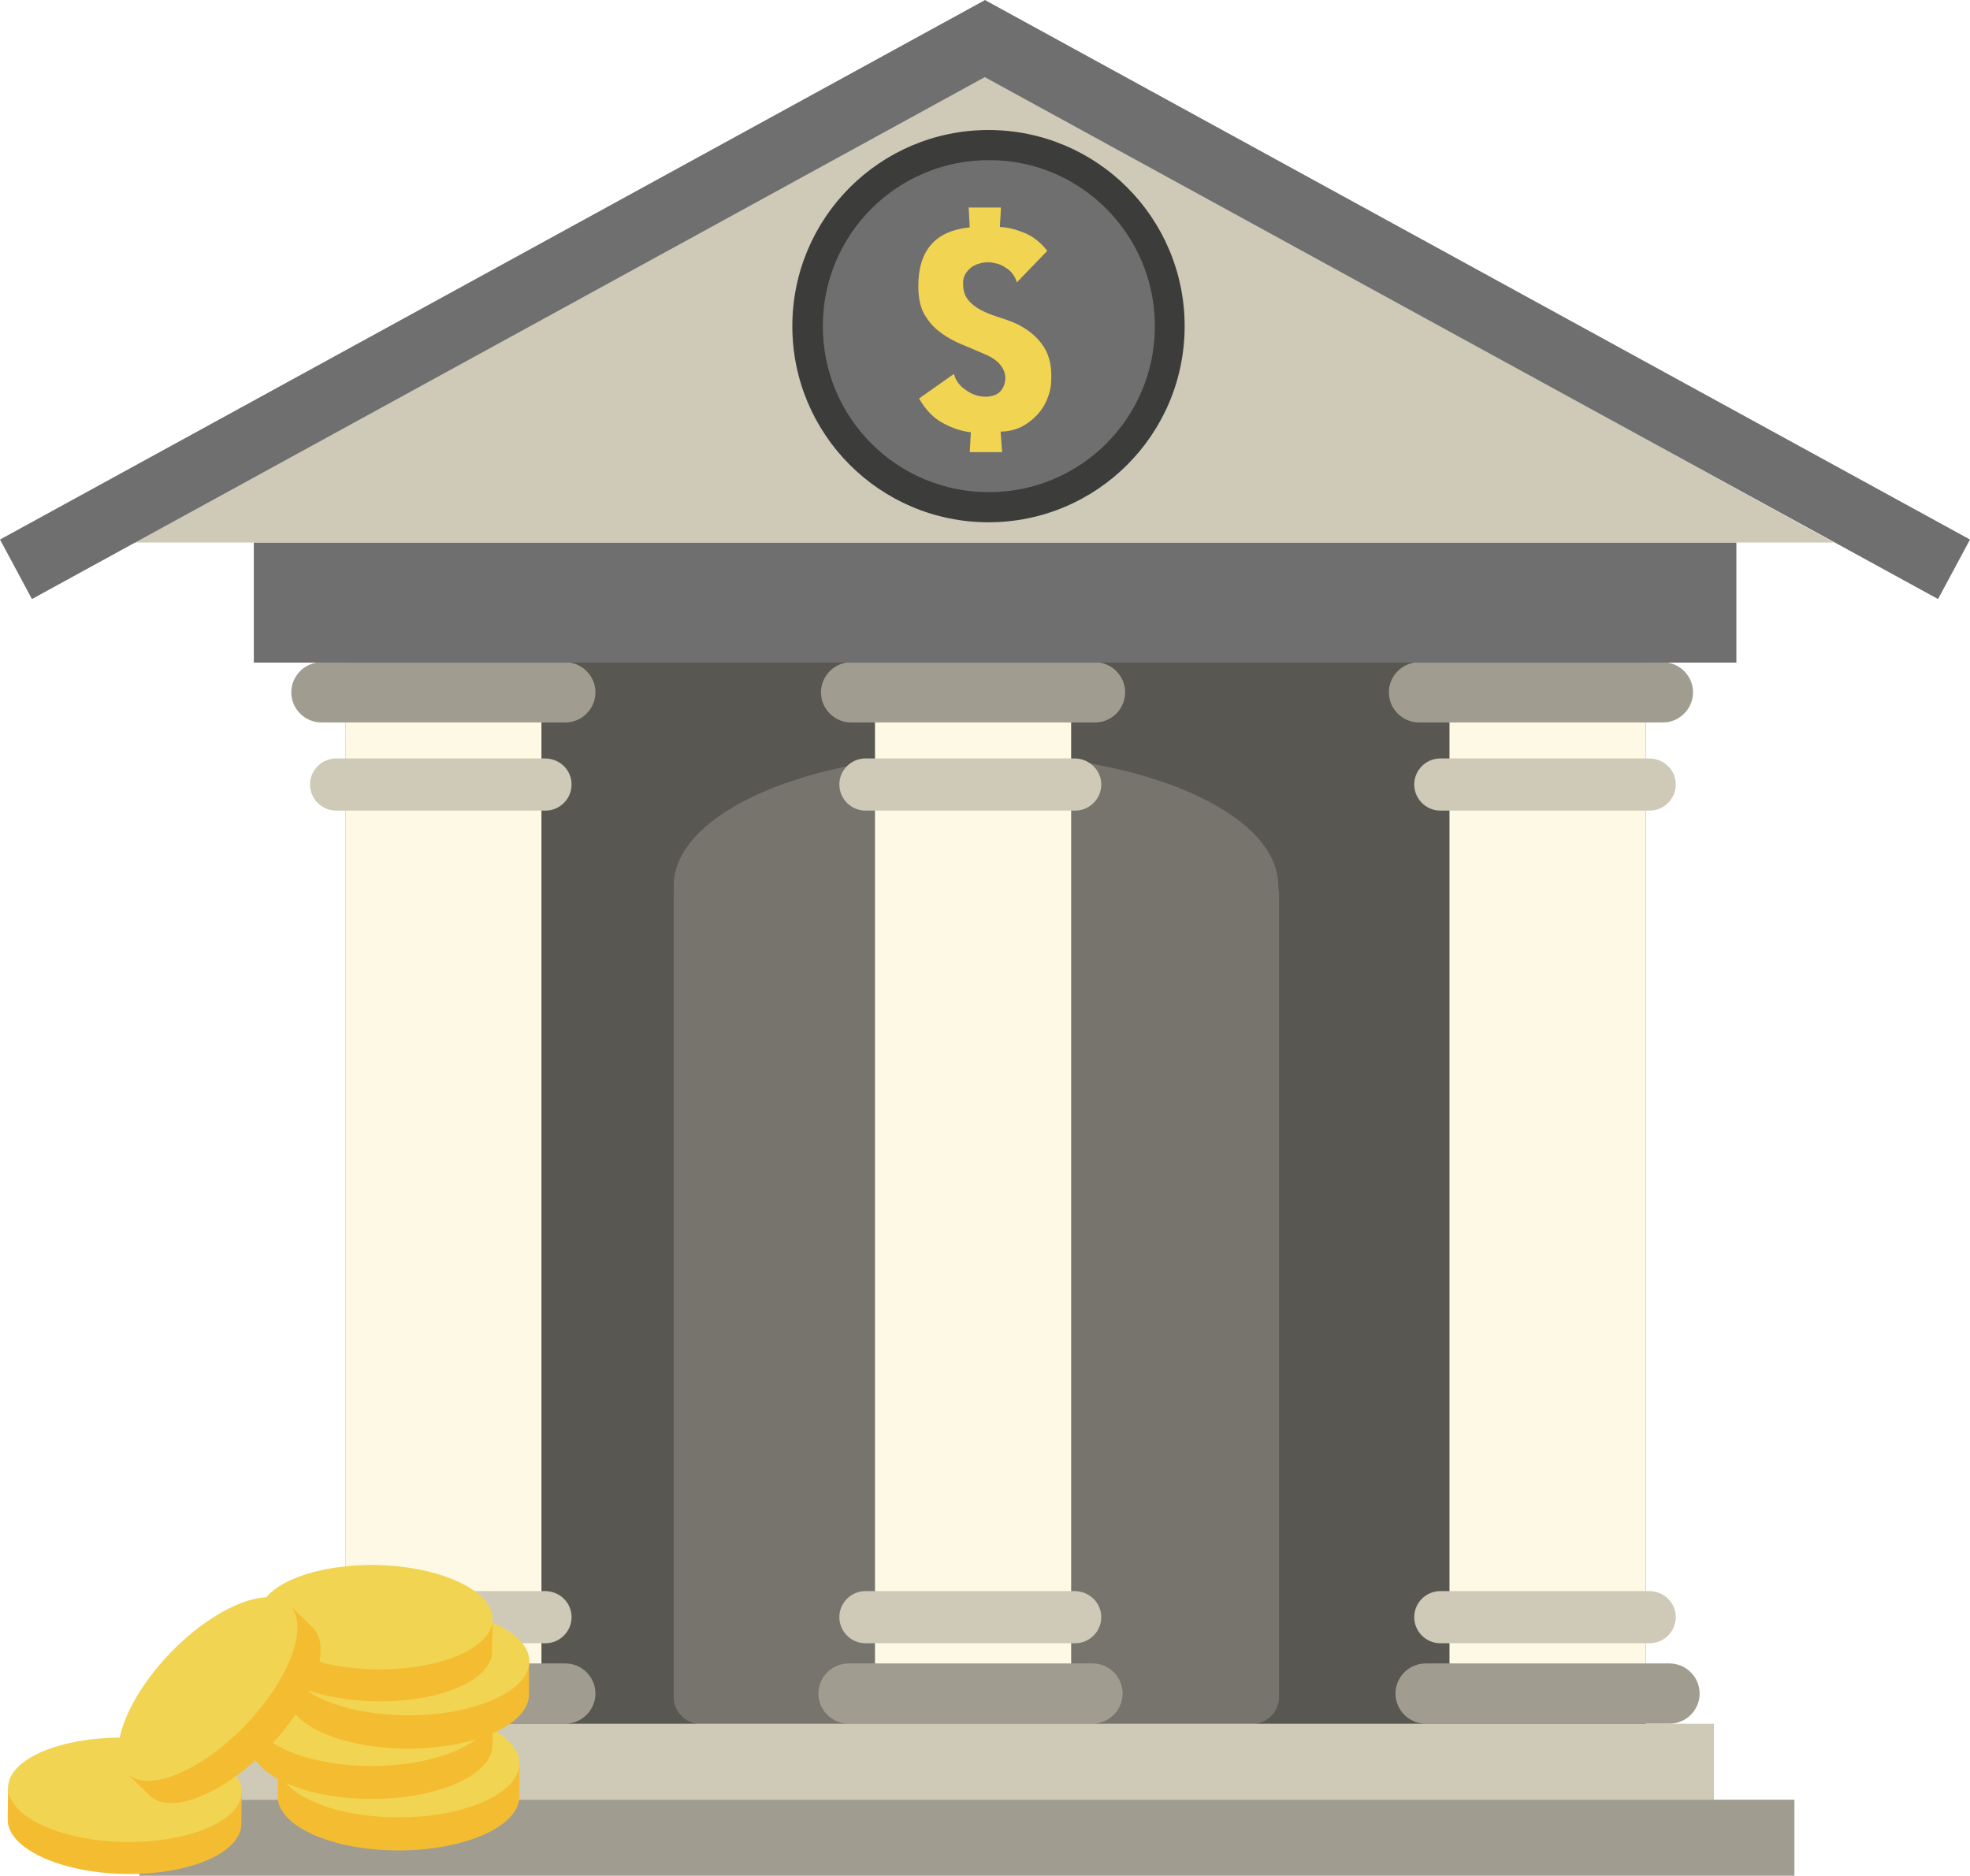
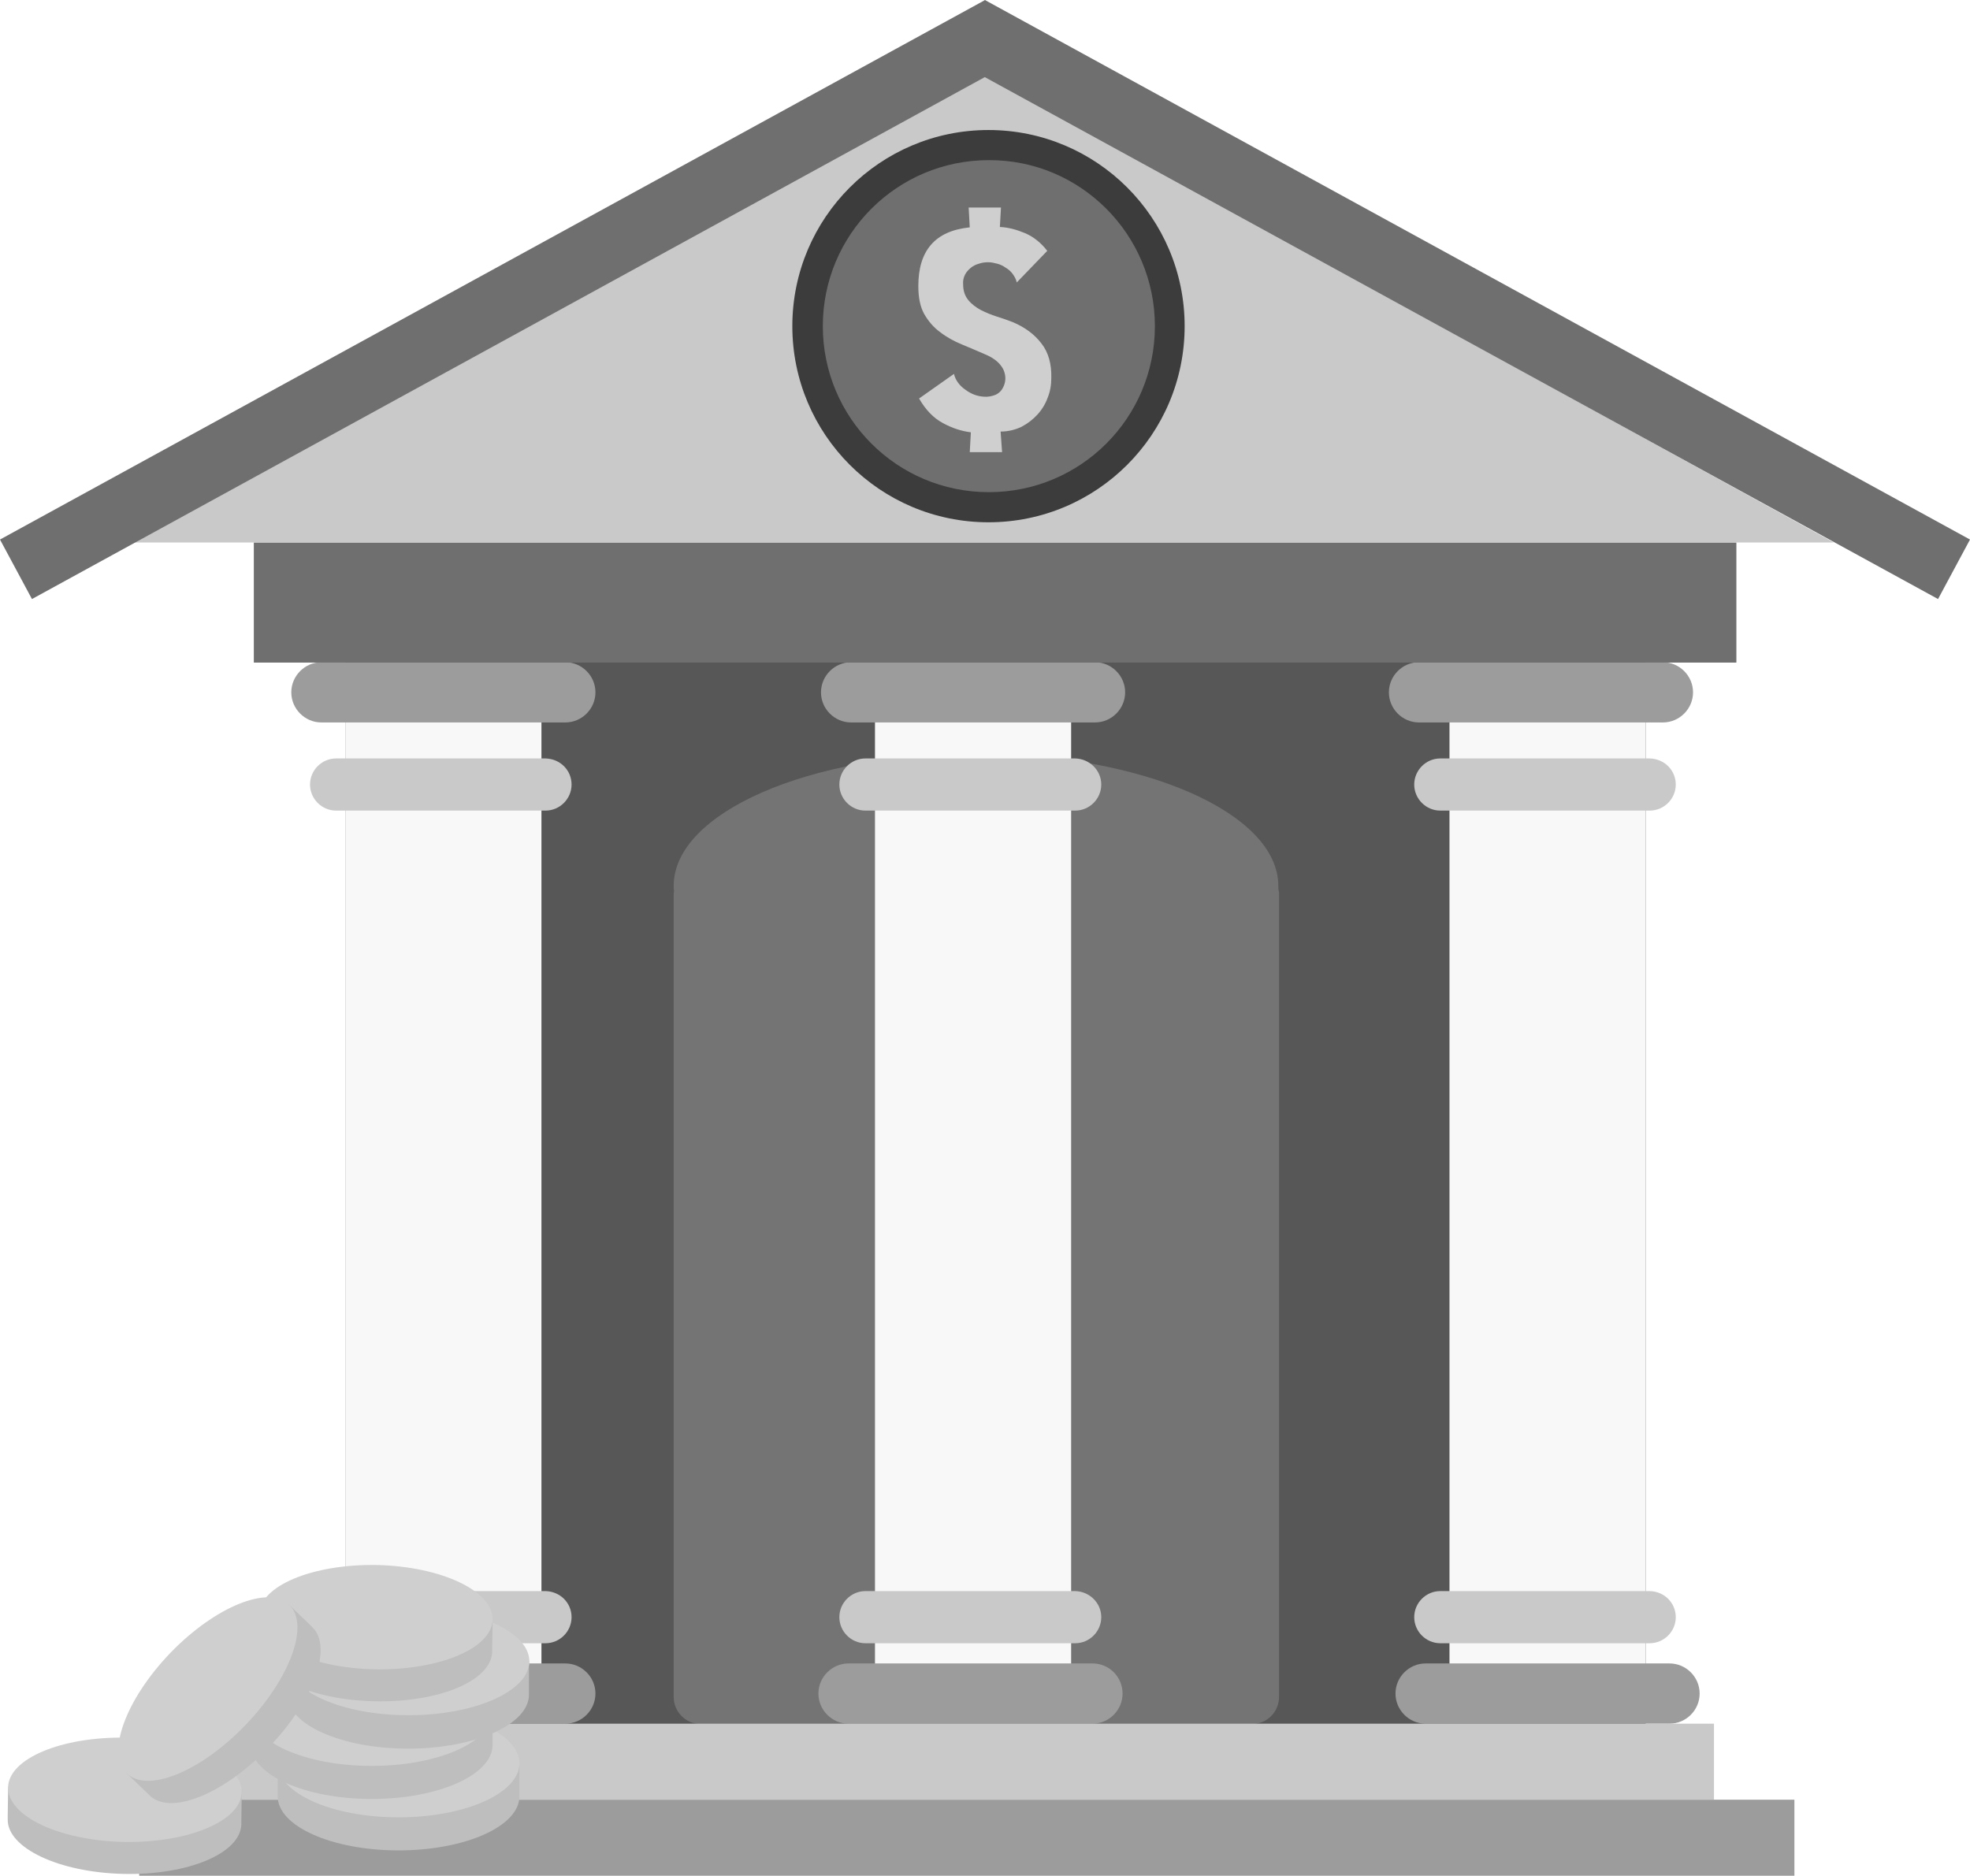
- <svg xmlns="http://www.w3.org/2000/svg" version="1.1" id="Layer_1" x="0px" y="0px" viewBox="0 0 536.3 510.7" style="enable-background:new 0 0 536.3 510.7;" xml:space="preserve">
+ <svg xmlns="http://www.w3.org/2000/svg" version="1.1" id="Layer_1" x="0px" y="0px" viewBox="-371 145.3 536.3 510.7" style="enable-background:new -371 145.3 536.3 510.7;" xml:space="preserve">
  <style type="text/css">
- 	.st0{fill:#595751;}
- 	.st1{fill:#77746E;}
- 	.st2{fill:#FEF9E5;}
- 	.st3{fill:#CECAB7;}
- 	.st4{fill:#A09D90;}
- 	.st5{fill:#706F6F;}
- 	.st6{fill:#3C3C3B;}
- 	.st7{fill:#F2D453;}
- 	.st8{fill:#F4BD31;}
+ 	.st0{fill:#575757;}
+ 	.st1{fill:#747474;}
+ 	.st2{fill:#F8F8F8;}
+ 	.st3{fill:#C9C9C9;}
+ 	.st4{fill:#9C9C9C;}
+ 	.st5{fill:#6F6F6F;}
+ 	.st6{fill:#3C3C3C;}
+ 	.st7{fill:#CFCFCF;}
+ 	.st8{fill:#BEBEBE;}
</style>
  <g id="Bank">
    <g id="Building_20_">
      <g id="XMLID_144_">
-         <rect id="XMLID_145_" x="94" y="171.7" class="st0" width="354" height="303.6" />
+         <rect id="XMLID_145_" x="-277" y="317" class="st0" width="354" height="303.6" />
      </g>
      <g id="XMLID_142_">
-         <path id="XMLID_143_" class="st1" d="M348,241.2c0-19.9-36.9-36-82.3-36c-45.5,0-82.3,16.1-82.3,36c0,0.4,0,0.9,0.1,1.3     c0,0.3-0.1,0.6-0.1,0.9V462c0,4.1,3.3,7.4,7.4,7.4h150c4.1,0,7.4-3.3,7.4-7.4V243.4c0-0.3,0-0.6-0.1-0.9     C348,242.1,348,241.6,348,241.2z" />
+         <path id="XMLID_143_" class="st1" d="M-23,386.5c0-19.9-36.9-36-82.3-36c-45.5,0-82.3,16.1-82.3,36c0,0.4,0,0.9,0.1,1.3     c0,0.3-0.1,0.6-0.1,0.9v218.6c0,4.1,3.3,7.4,7.4,7.4h150c4.1,0,7.4-3.3,7.4-7.4V388.7c0-0.3,0-0.6-0.1-0.9     C-23,387.4-23,386.9-23,386.5z" />
      </g>
      <g id="XMLID_140_">
-         <rect id="XMLID_141_" x="94" y="193.3" class="st2" width="53.4" height="269.5" />
+         <rect id="XMLID_141_" x="-277" y="338.6" class="st2" width="53.4" height="269.5" />
      </g>
      <g id="XMLID_138_">
-         <rect id="XMLID_139_" x="238.2" y="193.3" class="st2" width="53.4" height="269.5" />
+         <rect id="XMLID_139_" x="-132.8" y="338.6" class="st2" width="53.4" height="269.5" />
      </g>
      <g id="XMLID_136_">
-         <rect id="XMLID_137_" x="394.6" y="193.3" class="st2" width="53.4" height="269.5" />
+         <rect id="XMLID_137_" x="23.6" y="338.6" class="st2" width="53.4" height="269.5" />
      </g>
      <g id="XMLID_134_">
-         <path id="XMLID_135_" class="st3" d="M155.6,213.6c0,3.9-3.2,7.1-7.1,7.1h-57c-3.9,0-7.1-3.2-7.1-7.1l0,0c0-3.9,3.2-7.1,7.1-7.1     h57C152.5,206.6,155.6,209.7,155.6,213.6L155.6,213.6z" />
+         <path id="XMLID_135_" class="st3" d="M-215.4,358.9c0,3.9-3.2,7.1-7.1,7.1h-57c-3.9,0-7.1-3.2-7.1-7.1l0,0c0-3.9,3.2-7.1,7.1-7.1     h57C-218.5,351.9-215.4,355-215.4,358.9L-215.4,358.9z" />
      </g>
      <g id="XMLID_132_">
-         <path id="XMLID_133_" class="st3" d="M299.8,213.6c0,3.9-3.2,7.1-7.1,7.1h-57.1c-3.9,0-7.1-3.2-7.1-7.1l0,0     c0-3.9,3.2-7.1,7.1-7.1h57.1C296.6,206.6,299.8,209.7,299.8,213.6L299.8,213.6z" />
+         <path id="XMLID_133_" class="st3" d="M-71.2,358.9c0,3.9-3.2,7.1-7.1,7.1h-57.1c-3.9,0-7.1-3.2-7.1-7.1l0,0     c0-3.9,3.2-7.1,7.1-7.1h57.1C-74.4,351.9-71.2,355-71.2,358.9L-71.2,358.9z" />
      </g>
      <g id="XMLID_130_">
-         <path id="XMLID_131_" class="st3" d="M456.2,213.6c0,3.9-3.2,7.1-7.1,7.1h-57c-3.9,0-7.1-3.2-7.1-7.1l0,0c0-3.9,3.2-7.1,7.1-7.1     h57C453.1,206.6,456.2,209.7,456.2,213.6L456.2,213.6z" />
+         <path id="XMLID_131_" class="st3" d="M85.2,358.9c0,3.9-3.2,7.1-7.1,7.1h-57c-3.9,0-7.1-3.2-7.1-7.1l0,0c0-3.9,3.2-7.1,7.1-7.1     h57C82.1,351.9,85.2,355,85.2,358.9L85.2,358.9z" />
      </g>
      <g id="XMLID_128_">
-         <path id="XMLID_129_" class="st3" d="M155.6,440.3c0,3.9-3.2,7.1-7.1,7.1h-57c-3.9,0-7.1-3.2-7.1-7.1l0,0c0-3.9,3.2-7.1,7.1-7.1     h57C152.5,433.3,155.6,436.4,155.6,440.3L155.6,440.3z" />
+         <path id="XMLID_129_" class="st3" d="M-215.4,585.6c0,3.9-3.2,7.1-7.1,7.1h-57c-3.9,0-7.1-3.2-7.1-7.1l0,0c0-3.9,3.2-7.1,7.1-7.1     h57C-218.5,578.6-215.4,581.7-215.4,585.6L-215.4,585.6z" />
      </g>
      <g id="XMLID_126_">
-         <path id="XMLID_127_" class="st3" d="M299.8,440.3c0,3.9-3.2,7.1-7.1,7.1h-57.1c-3.9,0-7.1-3.2-7.1-7.1l0,0     c0-3.9,3.2-7.1,7.1-7.1h57.1C296.6,433.3,299.8,436.4,299.8,440.3L299.8,440.3z" />
+         <path id="XMLID_127_" class="st3" d="M-71.2,585.6c0,3.9-3.2,7.1-7.1,7.1h-57.1c-3.9,0-7.1-3.2-7.1-7.1l0,0     c0-3.9,3.2-7.1,7.1-7.1h57.1C-74.4,578.6-71.2,581.7-71.2,585.6L-71.2,585.6z" />
      </g>
      <g id="XMLID_124_">
-         <path id="XMLID_125_" class="st3" d="M456.2,440.3c0,3.9-3.2,7.1-7.1,7.1h-57c-3.9,0-7.1-3.2-7.1-7.1l0,0c0-3.9,3.2-7.1,7.1-7.1     h57C453.1,433.3,456.2,436.4,456.2,440.3L456.2,440.3z" />
+         <path id="XMLID_125_" class="st3" d="M85.2,585.6c0,3.9-3.2,7.1-7.1,7.1h-57c-3.9,0-7.1-3.2-7.1-7.1l0,0c0-3.9,3.2-7.1,7.1-7.1     h57C82.1,578.6,85.2,581.7,85.2,585.6L85.2,585.6z" />
      </g>
      <g id="XMLID_122_">
-         <path id="XMLID_123_" class="st4" d="M162.1,188.5c0,4.5-3.7,8.2-8.2,8.2H87.5c-4.5,0-8.2-3.7-8.2-8.2l0,0c0-4.5,3.7-8.2,8.2-8.2     h66.4C158.4,180.3,162.1,184,162.1,188.5L162.1,188.5z" />
+         <path id="XMLID_123_" class="st4" d="M-208.9,333.8c0,4.5-3.7,8.2-8.2,8.2h-66.4c-4.5,0-8.2-3.7-8.2-8.2l0,0     c0-4.5,3.7-8.2,8.2-8.2h66.4C-212.6,325.6-208.9,329.3-208.9,333.8L-208.9,333.8z" />
      </g>
      <g id="XMLID_120_">
-         <path id="XMLID_121_" class="st4" d="M306.3,188.5c0,4.5-3.7,8.2-8.2,8.2h-66.4c-4.5,0-8.2-3.7-8.2-8.2l0,0     c0-4.5,3.7-8.2,8.2-8.2h66.4C302.6,180.3,306.3,184,306.3,188.5L306.3,188.5z" />
+         <path id="XMLID_121_" class="st4" d="M-64.7,333.8c0,4.5-3.7,8.2-8.2,8.2h-66.4c-4.5,0-8.2-3.7-8.2-8.2l0,0     c0-4.5,3.7-8.2,8.2-8.2h66.4C-68.4,325.6-64.7,329.3-64.7,333.8L-64.7,333.8z" />
      </g>
      <g id="XMLID_118_">
-         <path id="XMLID_119_" class="st4" d="M460.9,188.5c0,4.5-3.7,8.2-8.2,8.2h-66.4c-4.5,0-8.2-3.7-8.2-8.2l0,0     c0-4.5,3.7-8.2,8.2-8.2h66.4C457.2,180.3,460.9,184,460.9,188.5L460.9,188.5z" />
+         <path id="XMLID_119_" class="st4" d="M89.9,333.8c0,4.5-3.7,8.2-8.2,8.2H15.3c-4.5,0-8.2-3.7-8.2-8.2l0,0c0-4.5,3.7-8.2,8.2-8.2     h66.4C86.2,325.6,89.9,329.3,89.9,333.8L89.9,333.8z" />
      </g>
      <g id="XMLID_116_">
-         <path id="XMLID_117_" class="st4" d="M162.1,461.1c0,4.5-3.7,8.2-8.2,8.2H87.5c-4.5,0-8.2-3.7-8.2-8.2l0,0c0-4.5,3.7-8.2,8.2-8.2     h66.4C158.4,452.9,162.1,456.6,162.1,461.1L162.1,461.1z" />
+         <path id="XMLID_117_" class="st4" d="M-208.9,606.4c0,4.5-3.7,8.2-8.2,8.2h-66.4c-4.5,0-8.2-3.7-8.2-8.2l0,0     c0-4.5,3.7-8.2,8.2-8.2h66.4C-212.6,598.2-208.9,601.9-208.9,606.4L-208.9,606.4z" />
      </g>
      <g id="XMLID_114_">
-         <path id="XMLID_115_" class="st4" d="M305.6,461.1c0,4.5-3.7,8.2-8.2,8.2H231c-4.5,0-8.2-3.7-8.2-8.2l0,0c0-4.5,3.7-8.2,8.2-8.2     h66.4C302,452.9,305.6,456.6,305.6,461.1L305.6,461.1z" />
+         <path id="XMLID_115_" class="st4" d="M-65.4,606.4c0,4.5-3.7,8.2-8.2,8.2H-140c-4.5,0-8.2-3.7-8.2-8.2l0,0c0-4.5,3.7-8.2,8.2-8.2     h66.4C-69,598.2-65.4,601.9-65.4,606.4L-65.4,606.4z" />
      </g>
      <g id="XMLID_112_">
-         <path id="XMLID_113_" class="st4" d="M462.7,461.1c0,4.5-3.7,8.2-8.2,8.2h-66.4c-4.5,0-8.2-3.7-8.2-8.2l0,0     c0-4.5,3.7-8.2,8.2-8.2h66.4C459,452.9,462.7,456.6,462.7,461.1L462.7,461.1z" />
+         <path id="XMLID_113_" class="st4" d="M91.7,606.4c0,4.5-3.7,8.2-8.2,8.2H17.1c-4.5,0-8.2-3.7-8.2-8.2l0,0c0-4.5,3.7-8.2,8.2-8.2     h66.4C88,598.2,91.7,601.9,91.7,606.4L91.7,606.4z" />
      </g>
      <g id="XMLID_110_">
-         <rect id="XMLID_111_" x="69.1" y="147.7" class="st5" width="403.6" height="32.7" />
+         <rect id="XMLID_111_" x="-301.9" y="293" class="st5" width="403.6" height="32.7" />
      </g>
      <g id="XMLID_108_">
-         <rect id="XMLID_109_" x="63" y="469.3" class="st3" width="403.6" height="20.7" />
+         <rect id="XMLID_109_" x="-308" y="614.6" class="st3" width="403.6" height="20.7" />
      </g>
      <g id="XMLID_106_">
-         <rect id="XMLID_107_" x="37.9" y="490" class="st4" width="450.6" height="20.7" />
+         <rect id="XMLID_107_" x="-333.1" y="635.3" class="st4" width="450.6" height="20.7" />
      </g>
      <g id="XMLID_104_">
-         <polygon id="XMLID_105_" class="st3" points="268.5,20.7 35.4,147.7 499.2,147.7    " />
+         <polygon id="XMLID_105_" class="st3" points="-102.5,166 -335.6,293 128.2,293    " />
      </g>
      <g id="XMLID_102_">
-         <polygon id="XMLID_103_" class="st5" points="536.3,146.9 268.3,0.1 268.2,0 268.1,0 268.1,0 268,0.1 0,146.9 8.7,163.1      268.1,21 527.6,163.1    " />
+         <polygon id="XMLID_103_" class="st5" points="165.3,292.2 -102.7,145.4 -102.8,145.3 -102.9,145.3 -102.9,145.3 -103,145.4      -371,292.2 -362.3,308.4 -102.9,166.3 156.6,308.4    " />
      </g>
      <g id="XMLID_100_">
-         <circle id="XMLID_101_" class="st6" cx="269.1" cy="88.8" r="53.4" />
+         <circle id="XMLID_101_" class="st6" cx="-101.9" cy="234.1" r="53.4" />
      </g>
      <g id="XMLID_98_">
-         <path id="XMLID_99_" class="st5" d="M314.4,88.8c0,25-20.2,45.2-45.2,45.2c-25,0-45.2-20.2-45.2-45.2c0-25,20.2-45.2,45.2-45.2     C294.1,43.5,314.4,63.8,314.4,88.8z" />
+         <path id="XMLID_99_" class="st5" d="M-56.6,234.1c0,25-20.2,45.2-45.2,45.2s-45.2-20.2-45.2-45.2s20.2-45.2,45.2-45.2     C-76.9,188.8-56.6,209.1-56.6,234.1z" />
      </g>
      <g id="XMLID_94_">
        <g id="XMLID_95_">
-           <path id="XMLID_96_" class="st7" d="M259.7,101.8c0.4,1.7,1.5,3.2,3.1,4.3c1.6,1.2,3.3,1.8,5,1.9c1.1,0.1,2.2-0.1,3.2-0.5      c1.1-0.5,1.8-1.3,2.3-2.5c0.6-1.5,0.5-3-0.2-4.5c-0.8-1.5-2.2-2.8-4.4-3.8c-2.3-1-4.6-2-6.8-2.9c-2.2-0.9-4.2-2-6-3.4      c-1.8-1.3-3.2-3-4.3-4.9c-1.1-2-1.6-4.5-1.6-7.6c0-4.8,1.1-8.5,3.4-11.2c2.3-2.7,5.8-4.3,10.6-4.8l-0.3-5.4h8.8l-0.3,5.3      c2.3,0.1,4.5,0.7,6.9,1.7c2.3,1,4.3,2.6,6,4.8l-8.3,8.6c-0.2-0.9-0.6-1.6-1.1-2.3c-0.5-0.7-1.2-1.3-1.9-1.7      c-0.7-0.5-1.5-0.9-2.3-1.1c-0.8-0.2-1.6-0.4-2.4-0.4c-0.9,0-1.8,0.1-2.6,0.4c-0.8,0.2-1.6,0.6-2.2,1.1c-0.6,0.5-1.2,1.1-1.6,1.9      c-0.4,0.8-0.6,1.7-0.5,2.7c0,1.7,0.5,3.1,1.4,4.2c0.9,1.1,2.1,2,3.4,2.7c1.4,0.7,2.8,1.3,4.4,1.8c1.6,0.5,3,1,4.3,1.5      c3.3,1.4,5.9,3.3,7.8,5.8c1.9,2.4,2.8,5.6,2.7,9.4c0,1.9-0.3,3.7-1,5.4c-0.6,1.7-1.6,3.3-2.8,4.6c-1.2,1.3-2.6,2.4-4.3,3.3      c-1.7,0.8-3.6,1.3-5.7,1.3l0.4,5.6h-8.8l0.3-5.4c-2.5-0.3-5-1.1-7.6-2.5c-2.6-1.4-4.7-3.6-6.5-6.7L259.7,101.8z" />
+           <path id="XMLID_96_" class="st7" d="M-111.3,247.1c0.4,1.7,1.5,3.2,3.1,4.3c1.6,1.2,3.3,1.8,5,1.9c1.1,0.1,2.2-0.1,3.2-0.5      c1.1-0.5,1.8-1.3,2.3-2.5c0.6-1.5,0.5-3-0.2-4.5c-0.8-1.5-2.2-2.8-4.4-3.8c-2.3-1-4.6-2-6.8-2.9c-2.2-0.9-4.2-2-6-3.4      c-1.8-1.3-3.2-3-4.3-4.9c-1.1-2-1.6-4.5-1.6-7.6c0-4.8,1.1-8.5,3.4-11.2c2.3-2.7,5.8-4.3,10.6-4.8l-0.3-5.4h8.8l-0.3,5.3      c2.3,0.1,4.5,0.7,6.9,1.7c2.3,1,4.3,2.6,6,4.8l-8.3,8.6c-0.2-0.9-0.6-1.6-1.1-2.3c-0.5-0.7-1.2-1.3-1.9-1.7      c-0.7-0.5-1.5-0.9-2.3-1.1s-1.6-0.4-2.4-0.4c-0.9,0-1.8,0.1-2.6,0.4c-0.8,0.2-1.6,0.6-2.2,1.1s-1.2,1.1-1.6,1.9      s-0.6,1.7-0.5,2.7c0,1.7,0.5,3.1,1.4,4.2s2.1,2,3.4,2.7c1.4,0.7,2.8,1.3,4.4,1.8s3,1,4.3,1.5c3.3,1.4,5.9,3.3,7.8,5.8      c1.9,2.4,2.8,5.6,2.7,9.4c0,1.9-0.3,3.7-1,5.4c-0.6,1.7-1.6,3.3-2.8,4.6c-1.2,1.3-2.6,2.4-4.3,3.3c-1.7,0.8-3.6,1.3-5.7,1.3      l0.4,5.6h-8.8l0.3-5.4c-2.5-0.3-5-1.1-7.6-2.5c-2.6-1.4-4.7-3.6-6.5-6.7L-111.3,247.1z" />
        </g>
      </g>
    </g>
    <g id="Coin">
      <g id="XMLID_8_">
        <g id="XMLID_24_">
          <g id="XMLID_35_">
            <g id="XMLID_38_">
-               <path id="XMLID_39_" class="st8" d="M141.4,481.1c0-3.7-2.2-6.7-4.8-6.7H80.4c-2.7,0-4.8,3-4.8,6.7v7c0,0.2,0,0.4,0,0.6        c0,0.1,0,0.3,0,0.4c0,8.1,14.7,14.7,32.9,14.7c18.2,0,32.9-6.6,32.9-14.7c0-0.1,0-0.3,0-0.4c0-0.2,0-0.4,0-0.6V481.1z" />
+               <path id="XMLID_39_" class="st8" d="M-229.6,626.4c0-3.7-2.2-6.7-4.8-6.7h-56.2c-2.7,0-4.8,3-4.8,6.7v7c0,0.2,0,0.4,0,0.6        c0,0.1,0,0.3,0,0.4c0,8.1,14.7,14.7,32.9,14.7s32.9-6.6,32.9-14.7c0-0.1,0-0.3,0-0.4c0-0.2,0-0.4,0-0.6V626.4z" />
            </g>
            <g id="XMLID_36_">
-               <path id="XMLID_37_" class="st7" d="M141.4,480.1c0,8.1-14.7,14.7-32.9,14.7c-18.2,0-32.9-6.6-32.9-14.7        c0-8.1,14.7-14.7,32.9-14.7C126.7,465.4,141.4,472,141.4,480.1z" />
+               <path id="XMLID_37_" class="st7" d="M-229.6,625.4c0,8.1-14.7,14.7-32.9,14.7s-32.9-6.6-32.9-14.7c0-8.1,14.7-14.7,32.9-14.7        S-229.6,617.3-229.6,625.4z" />
            </g>
          </g>
          <g id="XMLID_30_">
            <g id="XMLID_33_">
-               <path id="XMLID_34_" class="st8" d="M134.1,467.1c0-3.7-2.2-6.7-4.8-6.7H73.1c-2.7,0-4.8,3-4.8,6.7v7c0,0.2,0,0.4,0,0.6        c0,0.1,0,0.3,0,0.4c0,8.1,14.7,14.7,32.9,14.7s32.9-6.6,32.9-14.7c0-0.1,0-0.3,0-0.4c0-0.2,0-0.4,0-0.6V467.1z" />
+               <path id="XMLID_34_" class="st8" d="M-236.9,612.4c0-3.7-2.2-6.7-4.8-6.7h-56.2c-2.7,0-4.8,3-4.8,6.7v7c0,0.2,0,0.4,0,0.6        c0,0.1,0,0.3,0,0.4c0,8.1,14.7,14.7,32.9,14.7c18.2,0,32.9-6.6,32.9-14.7c0-0.1,0-0.3,0-0.4c0-0.2,0-0.4,0-0.6V612.4z" />
            </g>
            <g id="XMLID_31_">
-               <ellipse id="XMLID_32_" class="st7" cx="101.2" cy="466.1" rx="32.9" ry="14.7" />
+               <ellipse id="XMLID_32_" class="st7" cx="-269.8" cy="611.4" rx="32.9" ry="14.7" />
            </g>
          </g>
          <g id="XMLID_25_">
            <g id="XMLID_28_">
-               <path id="XMLID_29_" class="st8" d="M144.1,453.4c0-3.7-2.2-6.7-4.8-6.7H83c-2.7,0-4.8,3-4.8,6.7v7c0,0.2,0,0.4,0,0.6        c0,0.1,0,0.3,0,0.4c0,8.1,14.7,14.7,32.9,14.7c18.2,0,32.9-6.6,32.9-14.7c0-0.1,0-0.3,0-0.4c0-0.2,0-0.4,0-0.6V453.4z" />
+               <path id="XMLID_29_" class="st8" d="M-226.9,598.7c0-3.7-2.2-6.7-4.8-6.7H-288c-2.7,0-4.8,3-4.8,6.7v7c0,0.2,0,0.4,0,0.6        c0,0.1,0,0.3,0,0.4c0,8.1,14.7,14.7,32.9,14.7s32.9-6.6,32.9-14.7c0-0.1,0-0.3,0-0.4c0-0.2,0-0.4,0-0.6v-7H-226.9z" />
            </g>
            <g id="XMLID_26_">
-               <path id="XMLID_27_" class="st7" d="M144.1,452.3c0,8.1-14.7,14.7-32.9,14.7c-18.2,0-32.9-6.6-32.9-14.7        c0-8.1,14.7-14.7,32.9-14.7C129.3,437.7,144.1,444.2,144.1,452.3z" />
+               <path id="XMLID_27_" class="st7" d="M-226.9,597.6c0,8.1-14.7,14.7-32.9,14.7s-32.9-6.6-32.9-14.7s14.7-14.7,32.9-14.7        C-241.7,583-226.9,589.5-226.9,597.6z" />
            </g>
          </g>
        </g>
        <g id="XMLID_19_">
          <g id="XMLID_22_">
-             <path id="XMLID_23_" class="st8" d="M65.8,489c0.1-3.6-1.9-6.5-4.5-6.5L7,481.3c-2.6-0.1-4.7,2.8-4.8,6.3l-0.1,6.7       c0,0.2,0,0.4,0,0.6c0,0.1,0,0.3,0,0.4c-0.2,7.8,13.9,14.5,31.5,14.9c17.6,0.4,31.9-5.6,32.1-13.5c0-0.1,0-0.3,0-0.4       c0-0.2,0-0.4,0-0.6L65.8,489z" />
+             <path id="XMLID_23_" class="st8" d="M-305.2,634.3c0.1-3.6-1.9-6.5-4.5-6.5l-54.3-1.2c-2.6-0.1-4.7,2.8-4.8,6.3l-0.1,6.7       c0,0.2,0,0.4,0,0.6c0,0.1,0,0.3,0,0.4c-0.2,7.8,13.9,14.5,31.5,14.9c17.6,0.4,31.9-5.6,32.1-13.5c0-0.1,0-0.3,0-0.4       c0-0.2,0-0.4,0-0.6L-305.2,634.3z" />
          </g>
          <g id="XMLID_20_">
-             <path id="XMLID_21_" class="st7" d="M65.8,488c-0.2,7.8-14.5,13.8-32.1,13.5c-17.6-0.4-31.6-7-31.5-14.9       c0.2-7.8,14.5-13.8,32.1-13.5C51.9,473.6,66,480.2,65.8,488z" />
+             <path id="XMLID_21_" class="st7" d="M-305.2,633.3c-0.2,7.8-14.5,13.8-32.1,13.5c-17.6-0.4-31.6-7-31.5-14.9       c0.2-7.8,14.5-13.8,32.1-13.5C-319.1,618.9-305,625.5-305.2,633.3z" />
          </g>
        </g>
        <g id="XMLID_14_">
          <g id="XMLID_17_">
-             <path id="XMLID_18_" class="st8" d="M134.1,442c0.1-3.6-1.9-6.5-4.5-6.5l-54.3-1.2c-2.6-0.1-4.7,2.8-4.8,6.3l-0.1,6.7       c0,0.2,0,0.4,0,0.6c0,0.1,0,0.3,0,0.4c-0.2,7.8,13.9,14.5,31.5,14.9c17.6,0.4,31.9-5.6,32.1-13.5c0-0.1,0-0.3,0-0.4       c0-0.2,0-0.4,0-0.6L134.1,442z" />
+             <path id="XMLID_18_" class="st8" d="M-236.9,587.3c0.1-3.6-1.9-6.5-4.5-6.5l-54.3-1.2c-2.6-0.1-4.7,2.8-4.8,6.3l-0.1,6.7       c0,0.2,0,0.4,0,0.6c0,0.1,0,0.3,0,0.4c-0.2,7.8,13.9,14.5,31.5,14.9c17.6,0.4,31.9-5.6,32.1-13.5c0-0.1,0-0.3,0-0.4       c0-0.2,0-0.4,0-0.6L-236.9,587.3z" />
          </g>
          <g id="XMLID_15_">
-             <path id="XMLID_16_" class="st7" d="M134.1,441c-0.2,7.8-14.5,13.8-32.1,13.5c-17.6-0.4-31.6-7-31.5-14.9       c0.2-7.8,14.5-13.8,32.1-13.5C120.2,426.5,134.3,433.2,134.1,441z" />
+             <path id="XMLID_16_" class="st7" d="M-236.9,586.3c-0.2,7.8-14.5,13.8-32.1,13.5c-17.6-0.4-31.6-7-31.5-14.9       c0.2-7.8,14.5-13.8,32.1-13.5C-250.8,571.8-236.7,578.5-236.9,586.3z" />
          </g>
        </g>
        <g id="XMLID_9_">
          <g id="XMLID_12_">
-             <path id="XMLID_13_" class="st8" d="M79.4,437.6c-2.6-2.5-6.1-3-7.9-1.1l-37.7,39.2c-1.8,1.9-1.2,5.4,1.4,7.8l4.9,4.7       c0.1,0.1,0.3,0.3,0.4,0.4c0.1,0.1,0.2,0.2,0.3,0.3c5.7,5.4,20.1-0.4,32.3-13.1C85.4,463.1,90.7,448.4,85,443       c-0.1-0.1-0.2-0.2-0.3-0.3c-0.1-0.1-0.3-0.3-0.4-0.4L79.4,437.6z" />
+             <path id="XMLID_13_" class="st8" d="M-291.6,582.9c-2.6-2.5-6.1-3-7.9-1.1l-37.7,39.2c-1.8,1.9-1.2,5.4,1.4,7.8l4.9,4.7       c0.1,0.1,0.3,0.3,0.4,0.4c0.1,0.1,0.2,0.2,0.3,0.3c5.7,5.4,20.1-0.4,32.3-13.1c12.3-12.7,17.6-27.4,11.9-32.8       c-0.1-0.1-0.2-0.2-0.3-0.3c-0.1-0.1-0.3-0.3-0.4-0.4L-291.6,582.9z" />
          </g>
          <g id="XMLID_10_">
-             <path id="XMLID_11_" class="st7" d="M78.7,436.9c5.7,5.4,0.3,20.1-11.9,32.8c-12.2,12.7-26.7,18.6-32.3,13.1       c-5.7-5.4-0.3-20.1,11.9-32.8C58.6,437.4,73.1,431.5,78.7,436.9z" />
+             <path id="XMLID_11_" class="st7" d="M-292.3,582.2c5.7,5.4,0.3,20.1-11.9,32.8c-12.2,12.7-26.7,18.6-32.3,13.1       c-5.7-5.4-0.3-20.1,11.9-32.8C-312.4,582.7-297.9,576.8-292.3,582.2z" />
          </g>
        </g>
      </g>
    </g>
  </g>
</svg>
